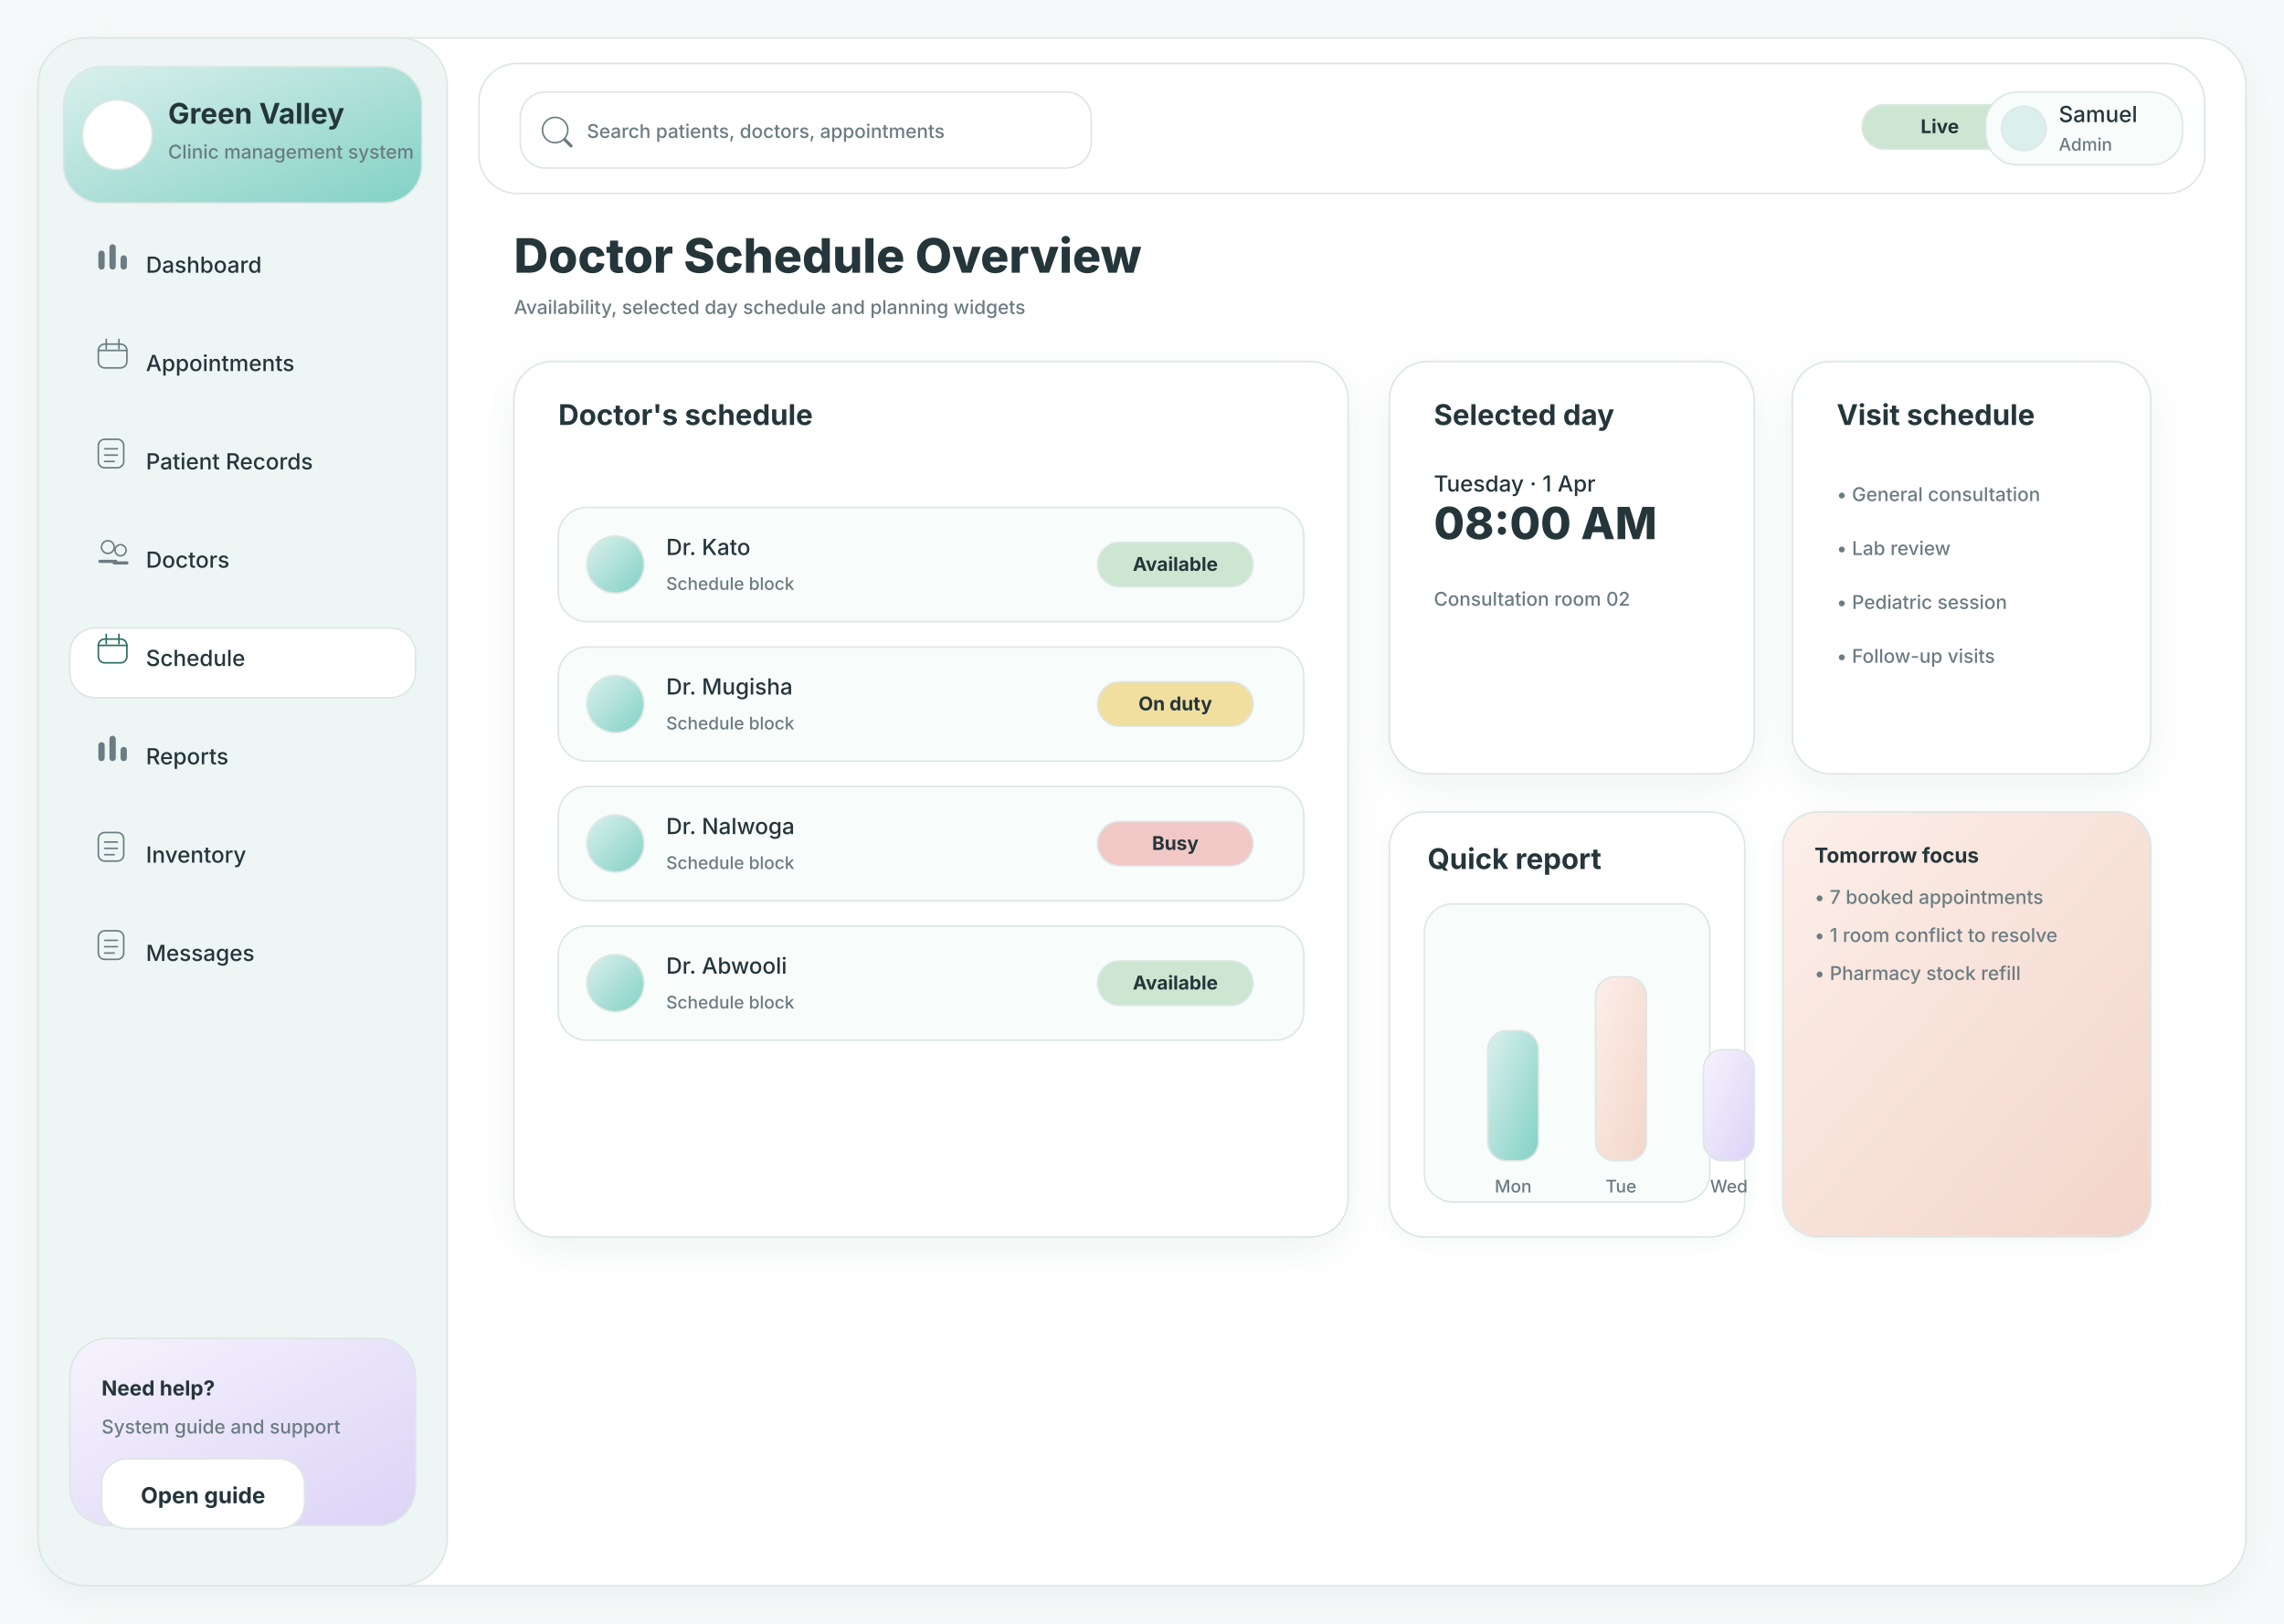
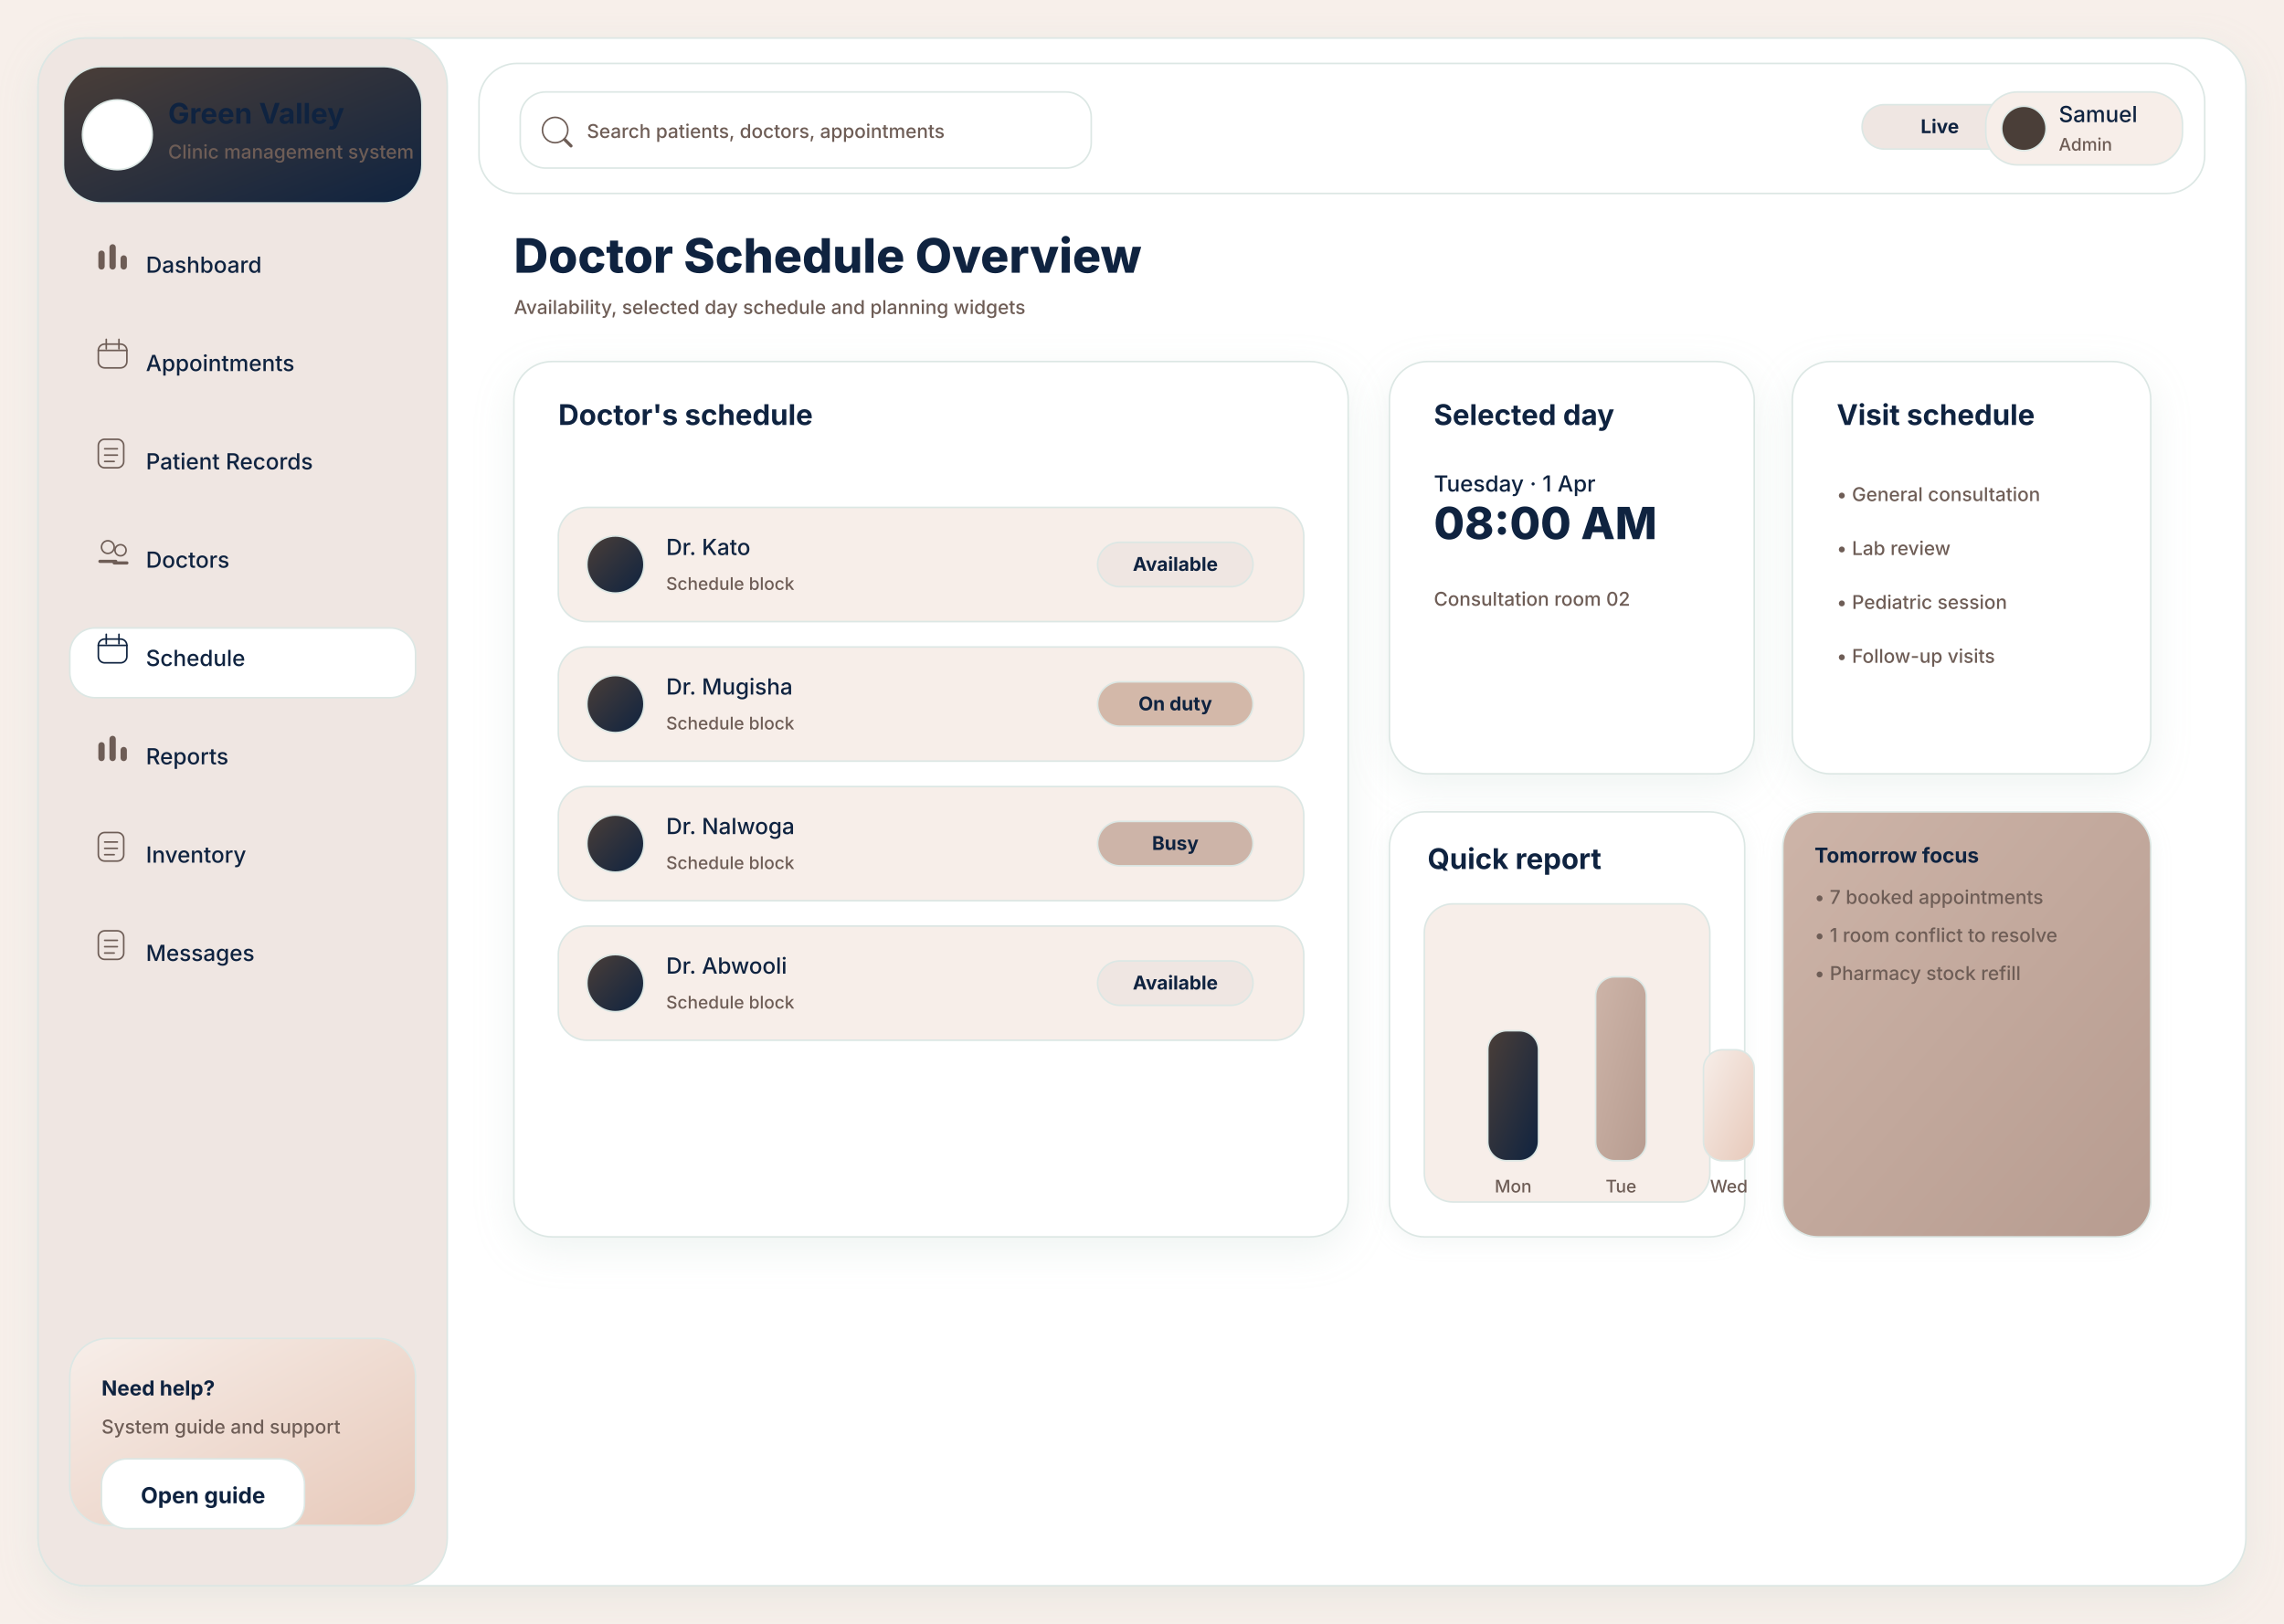
<svg xmlns="http://www.w3.org/2000/svg" width="1440" height="1024" viewBox="0 0 1440 1024">
  <style>
-     .title { font-family: Inter, Arial, sans-serif; font-size: 30px; font-weight: 800; fill: #25363B; }
-     .h2 { font-family: Inter, Arial, sans-serif; font-size: 22px; font-weight: 800; fill: #25363B; }
-     .h3 { font-family: Inter, Arial, sans-serif; font-size: 18px; font-weight: 700; fill: #25363B; }
-     .label { font-family: Inter, Arial, sans-serif; font-size: 13px; font-weight: 700; fill: #25363B; }
-     .body { font-family: Inter, Arial, sans-serif; font-size: 14px; font-weight: 500; fill: #25363B; }
-     .small { font-family: Inter, Arial, sans-serif; font-size: 12px; font-weight: 500; fill: #6B7C82; }
-     .tiny { font-family: Inter, Arial, sans-serif; font-size: 11px; font-weight: 500; fill: #6B7C82; }
-     .chip { font-family: Inter, Arial, sans-serif; font-size: 12px; font-weight: 700; fill: #25363B; }
-     .button { font-family: Inter, Arial, sans-serif; font-size: 14px; font-weight: 700; fill: #2D6D67; }
-     .buttonLight { font-family: Inter, Arial, sans-serif; font-size: 14px; font-weight: 700; fill: #25363B; }
+     .title { font-family: Inter, Arial, sans-serif; font-size: 30px; font-weight: 800; fill: #0F2340; }
+     .h2 { font-family: Inter, Arial, sans-serif; font-size: 22px; font-weight: 800; fill: #0F2340; }
+     .h3 { font-family: Inter, Arial, sans-serif; font-size: 18px; font-weight: 700; fill: #0F2340; }
+     .label { font-family: Inter, Arial, sans-serif; font-size: 13px; font-weight: 700; fill: #0F2340; }
+     .body { font-family: Inter, Arial, sans-serif; font-size: 14px; font-weight: 500; fill: #0F2340; }
+     .small { font-family: Inter, Arial, sans-serif; font-size: 12px; font-weight: 500; fill: #6E5D56; }
+     .tiny { font-family: Inter, Arial, sans-serif; font-size: 11px; font-weight: 500; fill: #6E5D56; }
+     .chip { font-family: Inter, Arial, sans-serif; font-size: 12px; font-weight: 700; fill: #0F2340; }
+     .button { font-family: Inter, Arial, sans-serif; font-size: 14px; font-weight: 700; fill: #0F2340; }
+     .buttonLight { font-family: Inter, Arial, sans-serif; font-size: 14px; font-weight: 700; fill: #0F2340; }
    .whiteBtn { font-family: Inter, Arial, sans-serif; font-size: 14px; font-weight: 700; fill: white; }
-     .num { font-family: Inter, Arial, sans-serif; font-size: 28px; font-weight: 800; fill: #25363B; }
+     .num { font-family: Inter, Arial, sans-serif; font-size: 28px; font-weight: 800; fill: #0F2340; }
    .center { dominant-baseline: middle; text-anchor: middle; }
</style>
  <defs>
    <linearGradient id="gradPrimary" x1="0" y1="0" x2="1" y2="1">
-       <stop offset="0%" stop-color="#DBF0EC" />
-       <stop offset="100%" stop-color="#82D1C6" />
+       <stop offset="0%" stop-color="#4A3E38" />
+       <stop offset="100%" stop-color="#0F2340" />
    </linearGradient>
    <linearGradient id="gradPeach" x1="0" y1="0" x2="1" y2="1">
-       <stop offset="0%" stop-color="#FCEFE9" />
-       <stop offset="100%" stop-color="#F3D5CA" />
+       <stop offset="0%" stop-color="#CDB4A8" />
+       <stop offset="100%" stop-color="#B79C90" />
    </linearGradient>
    <linearGradient id="gradLav" x1="0" y1="0" x2="1" y2="1">
-       <stop offset="0%" stop-color="#F6F3FD" />
-       <stop offset="100%" stop-color="#DCD3F7" />
+       <stop offset="0%" stop-color="#F7EEE9" />
+       <stop offset="100%" stop-color="#E7C9BA" />
    </linearGradient>
    <linearGradient id="gradYellow" x1="0" y1="0" x2="1" y2="1">
      <stop offset="0%" stop-color="#FFF8E5" />
-       <stop offset="100%" stop-color="#F1DF9F" />
+       <stop offset="100%" stop-color="#D3B8A9" />
    </linearGradient>
    <filter id="shadow" x="-20%" y="-20%" width="140%" height="150%">
      <feDropShadow dx="0" dy="8" stdDeviation="12" flood-color="#B9CCC7" flood-opacity="0.22" />
    </filter>
    <filter id="soft" x="-20%" y="-20%" width="140%" height="150%">
      <feDropShadow dx="0" dy="3" stdDeviation="6" flood-color="#B9CCC7" flood-opacity="0.16" />
    </filter>
  </defs>
-   <rect x="0" y="0" width="1440" height="1024" fill="#F7FAFA" rx="0" ry="0" />
+   <rect x="0" y="0" width="1440" height="1024" fill="#F7EFEA" rx="0" ry="0" />
  <rect x="24" y="24" width="1392" height="976" fill="#FFFFFF" stroke="#DCE7E4" stroke-width="1" rx="30" ry="30" filter="url(#shadow)" />
-   <rect x="24" y="24" width="258" height="976" fill="#EEF6F5" stroke="#DCE7E4" stroke-width="1" rx="30" ry="30" />
+   <rect x="24" y="24" width="258" height="976" fill="#EFE6E2" stroke="#DCE7E4" stroke-width="1" rx="30" ry="30" />
  <rect x="40" y="42" width="226" height="86" fill="url(#gradPrimary)" stroke="#DCE7E4" stroke-width="1" rx="24" ry="24" />
  <circle cx="74" cy="85" r="22" fill="white" stroke="#DCE7E4" stroke-width="1" />
  <text x="106" y="78" class="h3" text-anchor="start">Green Valley</text>
  <text x="106" y="100" class="small" text-anchor="start">Clinic management system</text>
-   <rect x="62" y="158" width="4" height="12" fill="#6B7C82" rx="2" ry="2" />
-   <rect x="69" y="154" width="4" height="16" fill="#6B7C82" rx="2" ry="2" />
-   <rect x="76" y="161" width="4" height="9" fill="#6B7C82" rx="2" ry="2" />
-   <text x="92" y="172" class="body" fill="#6B7C82">Dashboard</text>
-   <rect x="62" y="217" width="18" height="15" fill="none" stroke="#6B7C82" stroke-width="1" rx="4" ry="4" />
-   <line x1="67" y1="214" x2="67" y2="220" stroke="#6B7C82" stroke-width="1" stroke-linecap="round" />
-   <line x1="75" y1="214" x2="75" y2="220" stroke="#6B7C82" stroke-width="1" stroke-linecap="round" />
-   <line x1="62" y1="221" x2="80" y2="221" stroke="#6B7C82" stroke-width="1" stroke-linecap="round" />
-   <text x="92" y="234" class="body" fill="#6B7C82">Appointments</text>
-   <rect x="62" y="277" width="16" height="18" fill="none" stroke="#6B7C82" stroke-width="1" rx="4" ry="4" />
-   <line x1="66" y1="283" x2="74" y2="283" stroke="#6B7C82" stroke-width="1" stroke-linecap="round" />
-   <line x1="66" y1="287" x2="74" y2="287" stroke="#6B7C82" stroke-width="1" stroke-linecap="round" />
-   <line x1="66" y1="291" x2="72" y2="291" stroke="#6B7C82" stroke-width="1" stroke-linecap="round" />
-   <text x="92" y="296" class="body" fill="#6B7C82">Patient Records</text>
-   <circle cx="68" cy="345" r="4" fill="none" stroke="#6B7C82" stroke-width="1" />
-   <circle cx="76" cy="347" r="3.5" fill="none" stroke="#6B7C82" stroke-width="1" />
-   <line x1="63" y1="354" x2="73" y2="354" stroke="#6B7C82" stroke-width="2" stroke-linecap="round" />
-   <line x1="72" y1="355" x2="80" y2="355" stroke="#6B7C82" stroke-width="2" stroke-linecap="round" />
-   <text x="92" y="358" class="body" fill="#6B7C82">Doctors</text>
+   <rect x="62" y="158" width="4" height="12" fill="#6E5D56" rx="2" ry="2" />
+   <rect x="69" y="154" width="4" height="16" fill="#6E5D56" rx="2" ry="2" />
+   <rect x="76" y="161" width="4" height="9" fill="#6E5D56" rx="2" ry="2" />
+   <text x="92" y="172" class="body" fill="#6E5D56">Dashboard</text>
+   <rect x="62" y="217" width="18" height="15" fill="none" stroke="#6E5D56" stroke-width="1" rx="4" ry="4" />
+   <line x1="67" y1="214" x2="67" y2="220" stroke="#6E5D56" stroke-width="1" stroke-linecap="round" />
+   <line x1="75" y1="214" x2="75" y2="220" stroke="#6E5D56" stroke-width="1" stroke-linecap="round" />
+   <line x1="62" y1="221" x2="80" y2="221" stroke="#6E5D56" stroke-width="1" stroke-linecap="round" />
+   <text x="92" y="234" class="body" fill="#6E5D56">Appointments</text>
+   <rect x="62" y="277" width="16" height="18" fill="none" stroke="#6E5D56" stroke-width="1" rx="4" ry="4" />
+   <line x1="66" y1="283" x2="74" y2="283" stroke="#6E5D56" stroke-width="1" stroke-linecap="round" />
+   <line x1="66" y1="287" x2="74" y2="287" stroke="#6E5D56" stroke-width="1" stroke-linecap="round" />
+   <line x1="66" y1="291" x2="72" y2="291" stroke="#6E5D56" stroke-width="1" stroke-linecap="round" />
+   <text x="92" y="296" class="body" fill="#6E5D56">Patient Records</text>
+   <circle cx="68" cy="345" r="4" fill="none" stroke="#6E5D56" stroke-width="1" />
+   <circle cx="76" cy="347" r="3.5" fill="none" stroke="#6E5D56" stroke-width="1" />
+   <line x1="63" y1="354" x2="73" y2="354" stroke="#6E5D56" stroke-width="2" stroke-linecap="round" />
+   <line x1="72" y1="355" x2="80" y2="355" stroke="#6E5D56" stroke-width="2" stroke-linecap="round" />
+   <text x="92" y="358" class="body" fill="#6E5D56">Doctors</text>
  <rect x="44" y="396" width="218" height="44" fill="white" stroke="#DCE7E4" stroke-width="1" rx="16" ry="16" />
-   <rect x="62" y="403" width="18" height="15" fill="none" stroke="#2D6D67" stroke-width="1" rx="4" ry="4" />
-   <line x1="67" y1="400" x2="67" y2="406" stroke="#2D6D67" stroke-width="1" stroke-linecap="round" />
-   <line x1="75" y1="400" x2="75" y2="406" stroke="#2D6D67" stroke-width="1" stroke-linecap="round" />
-   <line x1="62" y1="407" x2="80" y2="407" stroke="#2D6D67" stroke-width="1" stroke-linecap="round" />
-   <text x="92" y="420" class="body" fill="#2D6D67">Schedule</text>
-   <rect x="62" y="468" width="4" height="12" fill="#6B7C82" rx="2" ry="2" />
-   <rect x="69" y="464" width="4" height="16" fill="#6B7C82" rx="2" ry="2" />
-   <rect x="76" y="471" width="4" height="9" fill="#6B7C82" rx="2" ry="2" />
-   <text x="92" y="482" class="body" fill="#6B7C82">Reports</text>
-   <rect x="62" y="525" width="16" height="18" fill="none" stroke="#6B7C82" stroke-width="1" rx="4" ry="4" />
-   <line x1="66" y1="531" x2="74" y2="531" stroke="#6B7C82" stroke-width="1" stroke-linecap="round" />
-   <line x1="66" y1="535" x2="74" y2="535" stroke="#6B7C82" stroke-width="1" stroke-linecap="round" />
-   <line x1="66" y1="539" x2="72" y2="539" stroke="#6B7C82" stroke-width="1" stroke-linecap="round" />
-   <text x="92" y="544" class="body" fill="#6B7C82">Inventory</text>
-   <rect x="62" y="587" width="16" height="18" fill="none" stroke="#6B7C82" stroke-width="1" rx="4" ry="4" />
-   <line x1="66" y1="593" x2="74" y2="593" stroke="#6B7C82" stroke-width="1" stroke-linecap="round" />
-   <line x1="66" y1="597" x2="74" y2="597" stroke="#6B7C82" stroke-width="1" stroke-linecap="round" />
-   <line x1="66" y1="601" x2="72" y2="601" stroke="#6B7C82" stroke-width="1" stroke-linecap="round" />
-   <text x="92" y="606" class="body" fill="#6B7C82">Messages</text>
+   <rect x="62" y="403" width="18" height="15" fill="none" stroke="#0F2340" stroke-width="1" rx="4" ry="4" />
+   <line x1="67" y1="400" x2="67" y2="406" stroke="#0F2340" stroke-width="1" stroke-linecap="round" />
+   <line x1="75" y1="400" x2="75" y2="406" stroke="#0F2340" stroke-width="1" stroke-linecap="round" />
+   <line x1="62" y1="407" x2="80" y2="407" stroke="#0F2340" stroke-width="1" stroke-linecap="round" />
+   <text x="92" y="420" class="body" fill="#0F2340">Schedule</text>
+   <rect x="62" y="468" width="4" height="12" fill="#6E5D56" rx="2" ry="2" />
+   <rect x="69" y="464" width="4" height="16" fill="#6E5D56" rx="2" ry="2" />
+   <rect x="76" y="471" width="4" height="9" fill="#6E5D56" rx="2" ry="2" />
+   <text x="92" y="482" class="body" fill="#6E5D56">Reports</text>
+   <rect x="62" y="525" width="16" height="18" fill="none" stroke="#6E5D56" stroke-width="1" rx="4" ry="4" />
+   <line x1="66" y1="531" x2="74" y2="531" stroke="#6E5D56" stroke-width="1" stroke-linecap="round" />
+   <line x1="66" y1="535" x2="74" y2="535" stroke="#6E5D56" stroke-width="1" stroke-linecap="round" />
+   <line x1="66" y1="539" x2="72" y2="539" stroke="#6E5D56" stroke-width="1" stroke-linecap="round" />
+   <text x="92" y="544" class="body" fill="#6E5D56">Inventory</text>
+   <rect x="62" y="587" width="16" height="18" fill="none" stroke="#6E5D56" stroke-width="1" rx="4" ry="4" />
+   <line x1="66" y1="593" x2="74" y2="593" stroke="#6E5D56" stroke-width="1" stroke-linecap="round" />
+   <line x1="66" y1="597" x2="74" y2="597" stroke="#6E5D56" stroke-width="1" stroke-linecap="round" />
+   <line x1="66" y1="601" x2="72" y2="601" stroke="#6E5D56" stroke-width="1" stroke-linecap="round" />
+   <text x="92" y="606" class="body" fill="#6E5D56">Messages</text>
  <rect x="44" y="844" width="218" height="118" fill="url(#gradLav)" stroke="#DCE7E4" stroke-width="1" rx="24" ry="24" />
  <text x="64" y="880" class="label" text-anchor="start">Need help?</text>
  <text x="64" y="904" class="small" text-anchor="start">System guide and support</text>
  <rect x="64" y="920" width="128" height="44" fill="white" stroke="#DCE7E4" stroke-width="1" rx="16" ry="16" />
  <text x="128.0" y="948" class="buttonLight" text-anchor="middle">Open guide</text>
  <rect x="302" y="40" width="1088" height="82" fill="white" stroke="#DCE7E4" stroke-width="1" rx="24" ry="24" />
  <text x="328" y="48" class="label" text-anchor="start" />
  <rect x="328" y="58" width="360" height="48" fill="white" stroke="#DCE7E4" stroke-width="1" rx="16" ry="16" />
-   <circle cx="350" cy="82.0" r="8" fill="none" stroke="#6B7C82" stroke-width="1" />
-   <line x1="356" y1="88.0" x2="360" y2="92.0" stroke="#6B7C82" stroke-width="2" stroke-linecap="round" />
+   <circle cx="350" cy="82.0" r="8" fill="none" stroke="#6E5D56" stroke-width="1" />
+   <line x1="356" y1="88.0" x2="360" y2="92.0" stroke="#6E5D56" stroke-width="2" stroke-linecap="round" />
  <text x="370" y="87.0" class="small" text-anchor="start">Search patients, doctors, appointments</text>
-   <rect x="1174" y="66" width="98" height="28" rx="14" ry="14" fill="#CDE6D1" stroke="#DCE7E4" stroke-width="1" />
-   <text x="1223" y="84" class="chip" text-anchor="middle" fill="#25363B">Live</text>
+   <rect x="1174" y="66" width="98" height="28" rx="14" ry="14" fill="#EFE6E2" stroke="#DCE7E4" stroke-width="1" />
+   <text x="1223" y="84" class="chip" text-anchor="middle" fill="#0F2340">Live</text>
  <circle cx="1296" cy="81" r="20" fill="url(#gradPeach)" stroke="#DCE7E4" stroke-width="1" />
  <circle cx="1342" cy="81" r="20" fill="url(#gradLav)" stroke="#DCE7E4" stroke-width="1" />
  <rect x="1290" y="140" width="100" height="0" fill="none" stroke="none" stroke-width="1" rx="18" ry="18" />
  <rect x="134" y="0" width="0" height="0" fill="none" rx="18" ry="18" />
  <rect x="1218" y="58" width="0" height="0" fill="none" rx="18" ry="18" />
-   <rect x="1252" y="58" width="124" height="46" fill="#F8FCFB" stroke="#DCE7E4" stroke-width="1" rx="20" ry="20" />
-   <circle cx="1276" cy="81" r="14" fill="#DBF0EC" stroke="#DCE7E4" stroke-width="1" />
+   <rect x="1252" y="58" width="124" height="46" fill="#F7EEE9" stroke="#DCE7E4" stroke-width="1" rx="20" ry="20" />
+   <circle cx="1276" cy="81" r="14" fill="#4A3E38" stroke="#DCE7E4" stroke-width="1" />
  <text x="1298" y="77" class="body" text-anchor="start">Samuel</text>
  <text x="1298" y="95" class="tiny" text-anchor="start">Admin</text>
  <text x="324" y="172" class="title" text-anchor="start">Doctor Schedule Overview</text>
  <text x="324" y="198" class="small" text-anchor="start">Availability, selected day schedule and planning widgets</text>
  <rect x="324" y="228" width="526" height="552" fill="white" stroke="#DCE7E4" stroke-width="1" rx="24" ry="24" filter="url(#shadow)" />
  <text x="352" y="268" class="h3" text-anchor="start">Doctor's schedule</text>
-   <rect x="352" y="320" width="470" height="72" fill="#F8FCFB" stroke="#DCE7E4" stroke-width="1" rx="18" ry="18" />
+   <rect x="352" y="320" width="470" height="72" fill="#F7EEE9" stroke="#DCE7E4" stroke-width="1" rx="18" ry="18" />
  <circle cx="388" cy="356" r="18" fill="url(#gradPrimary)" stroke="#DCE7E4" stroke-width="1" />
  <text x="420" y="350" class="body" text-anchor="start">Dr. Kato</text>
  <text x="420" y="372" class="tiny" text-anchor="start">Schedule block</text>
-   <rect x="692" y="342" width="98" height="28" rx="14" ry="14" fill="#CDE6D1" stroke="#DCE7E4" stroke-width="1" />
-   <text x="741" y="360" class="chip" text-anchor="middle" fill="#25363B">Available</text>
-   <rect x="352" y="408" width="470" height="72" fill="#F8FCFB" stroke="#DCE7E4" stroke-width="1" rx="18" ry="18" />
+   <rect x="692" y="342" width="98" height="28" rx="14" ry="14" fill="#EFE6E2" stroke="#DCE7E4" stroke-width="1" />
+   <text x="741" y="360" class="chip" text-anchor="middle" fill="#0F2340">Available</text>
+   <rect x="352" y="408" width="470" height="72" fill="#F7EEE9" stroke="#DCE7E4" stroke-width="1" rx="18" ry="18" />
  <circle cx="388" cy="444" r="18" fill="url(#gradPrimary)" stroke="#DCE7E4" stroke-width="1" />
  <text x="420" y="438" class="body" text-anchor="start">Dr. Mugisha</text>
  <text x="420" y="460" class="tiny" text-anchor="start">Schedule block</text>
-   <rect x="692" y="430" width="98" height="28" rx="14" ry="14" fill="#F1DF9F" stroke="#DCE7E4" stroke-width="1" />
-   <text x="741" y="448" class="chip" text-anchor="middle" fill="#25363B">On duty</text>
-   <rect x="352" y="496" width="470" height="72" fill="#F8FCFB" stroke="#DCE7E4" stroke-width="1" rx="18" ry="18" />
+   <rect x="692" y="430" width="98" height="28" rx="14" ry="14" fill="#D3B8A9" stroke="#DCE7E4" stroke-width="1" />
+   <text x="741" y="448" class="chip" text-anchor="middle" fill="#0F2340">On duty</text>
+   <rect x="352" y="496" width="470" height="72" fill="#F7EEE9" stroke="#DCE7E4" stroke-width="1" rx="18" ry="18" />
  <circle cx="388" cy="532" r="18" fill="url(#gradPrimary)" stroke="#DCE7E4" stroke-width="1" />
  <text x="420" y="526" class="body" text-anchor="start">Dr. Nalwoga</text>
  <text x="420" y="548" class="tiny" text-anchor="start">Schedule block</text>
-   <rect x="692" y="518" width="98" height="28" rx="14" ry="14" fill="#F1C8C6" stroke="#DCE7E4" stroke-width="1" />
-   <text x="741" y="536" class="chip" text-anchor="middle" fill="#25363B">Busy</text>
-   <rect x="352" y="584" width="470" height="72" fill="#F8FCFB" stroke="#DCE7E4" stroke-width="1" rx="18" ry="18" />
+   <rect x="692" y="518" width="98" height="28" rx="14" ry="14" fill="#CDB4A8" stroke="#DCE7E4" stroke-width="1" />
+   <text x="741" y="536" class="chip" text-anchor="middle" fill="#0F2340">Busy</text>
+   <rect x="352" y="584" width="470" height="72" fill="#F7EEE9" stroke="#DCE7E4" stroke-width="1" rx="18" ry="18" />
  <circle cx="388" cy="620" r="18" fill="url(#gradPrimary)" stroke="#DCE7E4" stroke-width="1" />
  <text x="420" y="614" class="body" text-anchor="start">Dr. Abwooli</text>
  <text x="420" y="636" class="tiny" text-anchor="start">Schedule block</text>
-   <rect x="692" y="606" width="98" height="28" rx="14" ry="14" fill="#CDE6D1" stroke="#DCE7E4" stroke-width="1" />
-   <text x="741" y="624" class="chip" text-anchor="middle" fill="#25363B">Available</text>
+   <rect x="692" y="606" width="98" height="28" rx="14" ry="14" fill="#EFE6E2" stroke="#DCE7E4" stroke-width="1" />
+   <text x="741" y="624" class="chip" text-anchor="middle" fill="#0F2340">Available</text>
  <rect x="876" y="228" width="230" height="260" fill="white" stroke="#DCE7E4" stroke-width="1" rx="24" ry="24" filter="url(#shadow)" />
  <text x="904" y="268" class="h3" text-anchor="start">Selected day</text>
  <text x="904" y="310" class="body" text-anchor="start">Tuesday · 1 Apr</text>
  <text x="904" y="340" class="num" text-anchor="start">08:00 AM</text>
  <text x="904" y="382" class="small" text-anchor="start">Consultation room 02</text>
  <rect x="1130" y="228" width="226" height="260" fill="white" stroke="#DCE7E4" stroke-width="1" rx="24" ry="24" filter="url(#shadow)" />
  <text x="1158" y="268" class="h3" text-anchor="start">Visit schedule</text>
  <text x="1158" y="316" class="small" text-anchor="start">• General consultation</text>
  <text x="1158" y="350" class="small" text-anchor="start">• Lab review</text>
  <text x="1158" y="384" class="small" text-anchor="start">• Pediatric session</text>
  <text x="1158" y="418" class="small" text-anchor="start">• Follow-up visits</text>
  <rect x="876" y="512" width="224" height="268" fill="white" stroke="#DCE7E4" stroke-width="1" rx="22" ry="22" filter="url(#soft)" />
  <text x="900" y="548" class="h3" text-anchor="start">Quick report</text>
-   <rect x="898" y="570" width="180" height="188" fill="#F8FCFB" stroke="#DCE7E4" stroke-width="1" rx="18" ry="18" />
+   <rect x="898" y="570" width="180" height="188" fill="#F7EEE9" stroke="#DCE7E4" stroke-width="1" rx="18" ry="18" />
  <rect x="938" y="650" width="32" height="82" fill="url(#gradPrimary)" stroke="#DCE7E4" stroke-width="1" rx="12" ry="12" />
  <text x="954" y="752" class="tiny" text-anchor="middle">Mon</text>
  <rect x="1006" y="616" width="32" height="116" fill="url(#gradPeach)" stroke="#DCE7E4" stroke-width="1" rx="12" ry="12" />
  <text x="1022" y="752" class="tiny" text-anchor="middle">Tue</text>
  <rect x="1074" y="662" width="32" height="70" fill="url(#gradLav)" stroke="#DCE7E4" stroke-width="1" rx="12" ry="12" />
  <text x="1090" y="752" class="tiny" text-anchor="middle">Wed</text>
  <rect x="1142" y="592" width="32" height="140" fill="url(#gradPrimary)" stroke="#DCE7E4" stroke-width="1" rx="12" ry="12" />
  <text x="1158" y="752" class="tiny" text-anchor="middle">Thu</text>
  <rect x="1210" y="630" width="32" height="102" fill="url(#gradYellow)" stroke="#DCE7E4" stroke-width="1" rx="12" ry="12" />
  <text x="1226" y="752" class="tiny" text-anchor="middle">Fri</text>
  <rect x="1124" y="512" width="232" height="268" fill="url(#gradPeach)" stroke="#DCE7E4" stroke-width="1" rx="22" ry="22" filter="url(#soft)" />
  <text x="1144" y="544" class="label" text-anchor="start">Tomorrow focus</text>
  <text x="1144" y="570" class="small" text-anchor="start">• 7 booked appointments</text>
  <text x="1144" y="594" class="small" text-anchor="start">• 1 room conflict to resolve</text>
  <text x="1144" y="618" class="small" text-anchor="start">• Pharmacy stock refill</text>
</svg>
